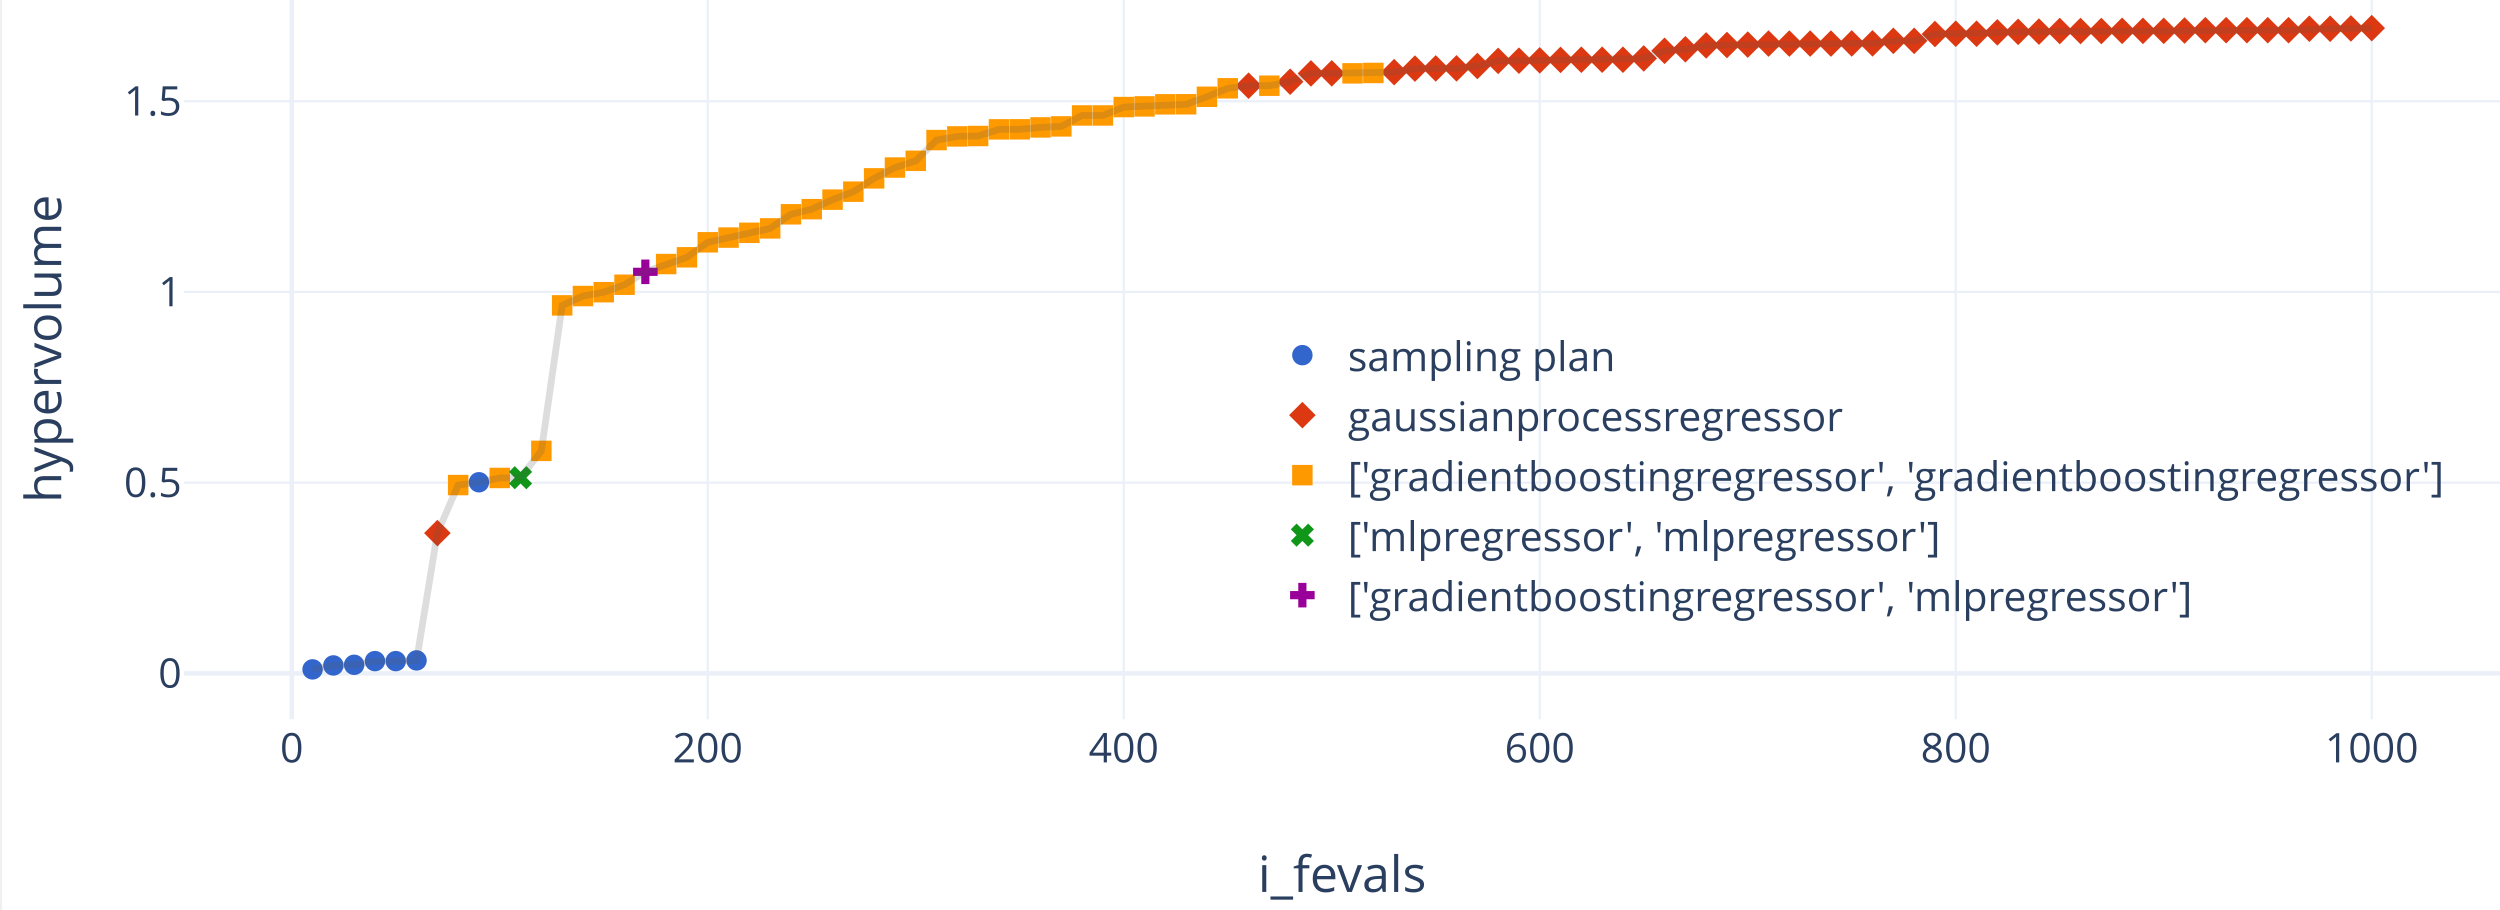
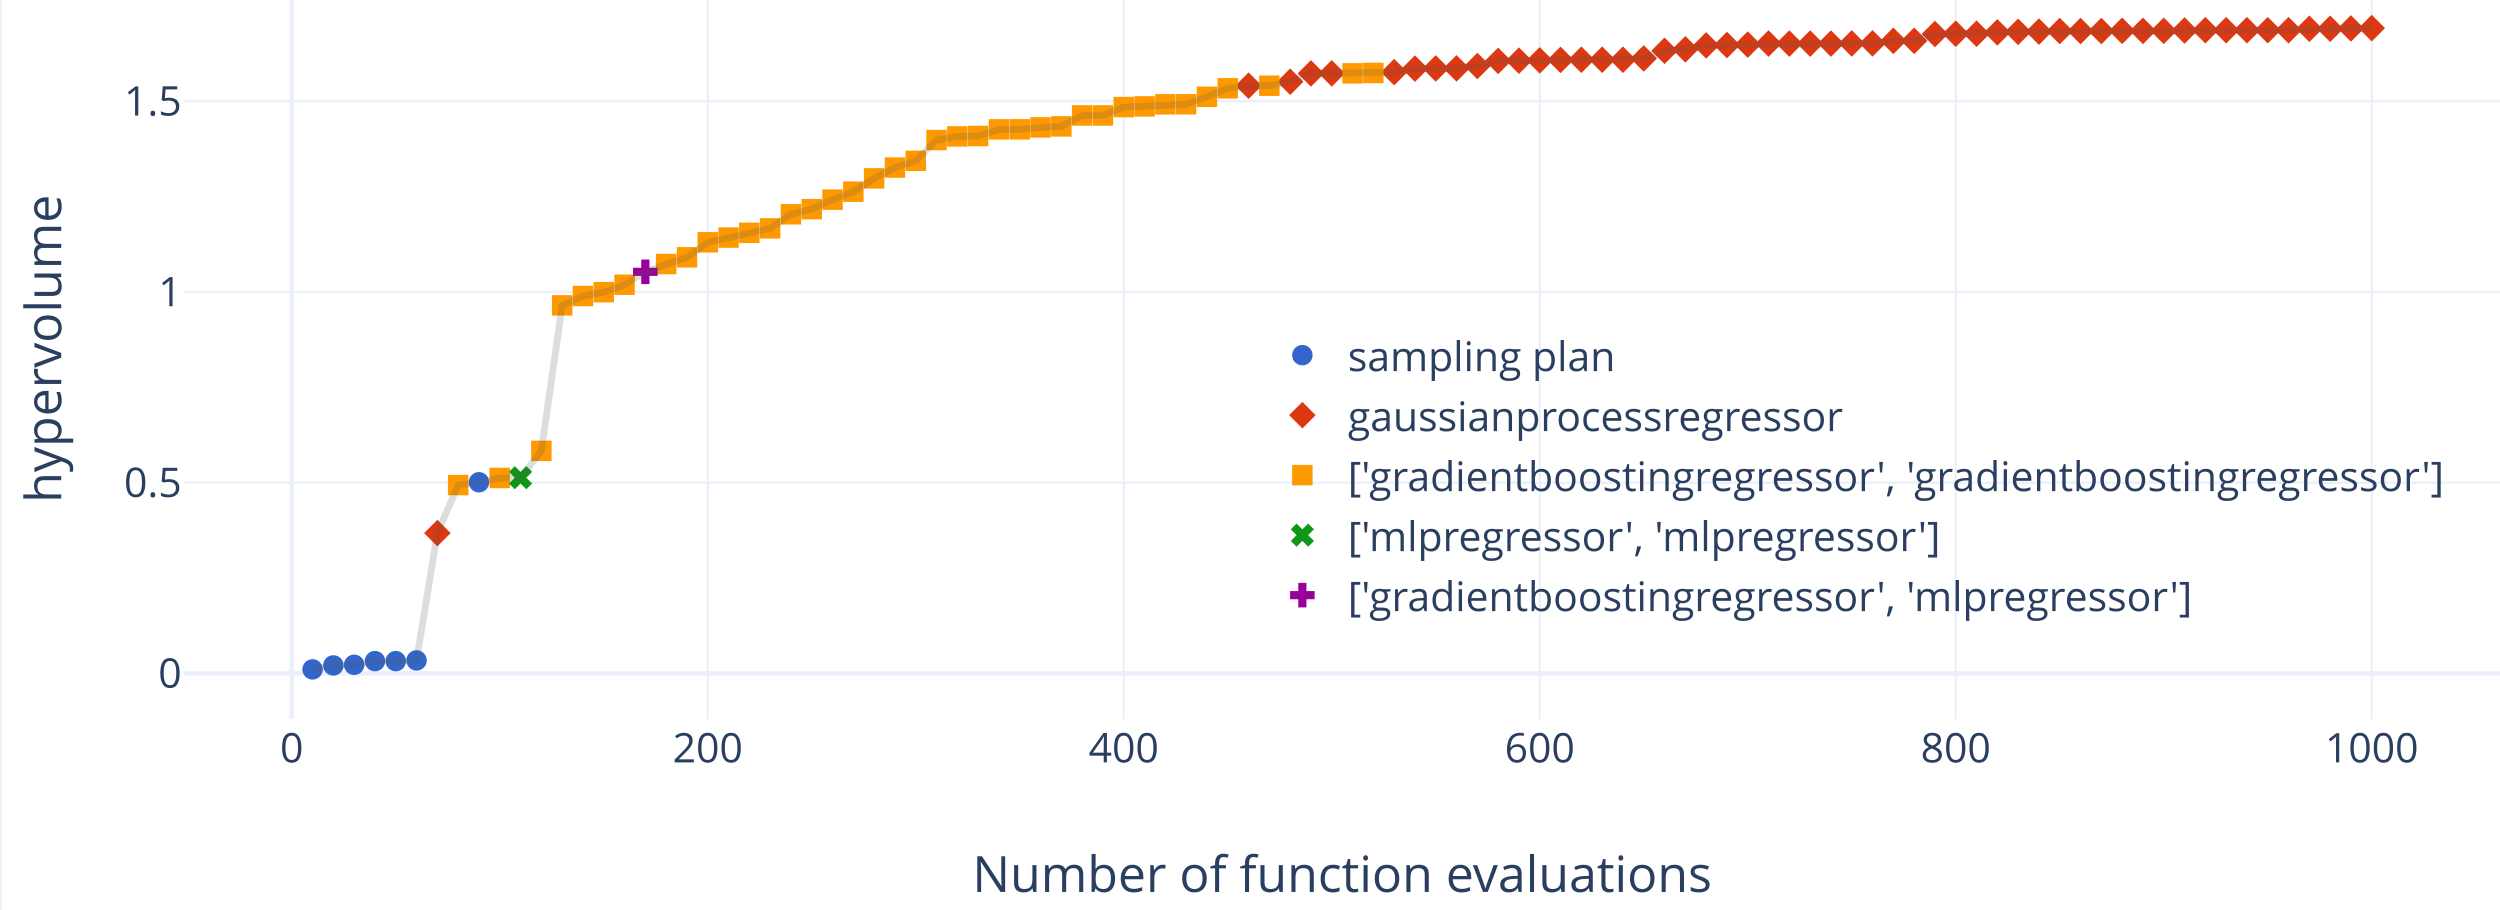
<svg xmlns="http://www.w3.org/2000/svg" class="main-svg" width="1100" height="400" viewBox="0 0 1100 400" version="1.1" id="svg34925">
  <rect x="0.94" y="-29.11" width="1120.533" height="444.514" style="fill:#ffffff;fill-opacity:1;stroke-width:0.72" id="rect34368" />
  <defs id="defs-dd0230">
    <g class="clips" id="g34382">
      <clipPath id="clipdd0230xyplot" class="plotclip">
        <rect width="1019.2" height="326" id="rect34370" x="0" y="0" />
      </clipPath>
      <clipPath class="axesclip" id="clipdd0230x">
        <rect x="80" y="0" width="1019.2" height="800" id="rect34373" />
      </clipPath>
      <clipPath class="axesclip" id="clipdd0230y">
        <rect x="0" y="60" width="1200" height="326" id="rect34376" />
      </clipPath>
      <clipPath class="axesclip" id="clipdd0230xy">
        <rect x="80" y="60" width="1019.2" height="326" id="rect34379" />
      </clipPath>
    </g>
    <g class="gradients" id="g34384" />
  </defs>
  <g class="bglayer" id="g34387" transform="translate(0.9404389,-69.54883)" />
  <g class="layer-below" id="g34393" transform="translate(0.9404389,-69.54883)">
    <g class="imagelayer" id="g34389" />
    <g class="shapelayer" id="g34391" />
  </g>
  <g class="cartesianlayer" id="g34775" transform="translate(0.9404389,-69.54883)">
    <g class="subplot xy" id="g34773">
      <g class="layer-subplot" id="g34399">
        <g class="shapelayer" id="g34395" />
        <g class="imagelayer" id="g34397" />
      </g>
      <g class="gridlayer" id="g34421">
        <g class="x" id="g34411">
          <path class="xgrid crisp" transform="translate(310.47)" d="M 0,60 V 386" style="stroke:#ebf0f8;stroke-width:1px;stroke-opacity:1" id="path34401" />
          <path class="xgrid crisp" transform="translate(493.51)" d="M 0,60 V 386" style="stroke:#ebf0f8;stroke-width:1px;stroke-opacity:1" id="path34403" />
          <path class="xgrid crisp" transform="translate(676.54)" d="M 0,60 V 386" style="stroke:#ebf0f8;stroke-width:1px;stroke-opacity:1" id="path34405" />
          <path class="xgrid crisp" transform="translate(859.58)" d="M 0,60 V 386" style="stroke:#ebf0f8;stroke-width:1px;stroke-opacity:1" id="path34407" />
          <path class="xgrid crisp" transform="translate(1042.62)" d="M 0,60 V 386" style="stroke:#ebf0f8;stroke-width:1px;stroke-opacity:1" id="path34409" />
        </g>
        <g class="y" id="g34419">
          <path class="ygrid crisp" transform="translate(0,281.92)" d="M 80,0 H 1099.2" style="stroke:#ebf0f8;stroke-width:1px;stroke-opacity:1" id="path34413" />
          <path class="ygrid crisp" transform="translate(0,198)" d="M 80,0 H 1099.2" style="stroke:#ebf0f8;stroke-width:1px;stroke-opacity:1" id="path34415" />
          <path class="ygrid crisp" transform="translate(0,114.09)" d="M 80,0 H 1099.2" style="stroke:#ebf0f8;stroke-width:1px;stroke-opacity:1" id="path34417" />
        </g>
      </g>
      <g class="zerolinelayer" id="g34427">
        <path class="xzl zl crisp" transform="translate(127.43)" d="M 0,60 V 386" style="stroke:#ebf0f8;stroke-width:2px;stroke-opacity:1" id="path34423" />
        <path class="yzl zl crisp" transform="translate(0,365.83)" d="M 80,0 H 1099.2" style="stroke:#ebf0f8;stroke-width:2px;stroke-opacity:1" id="path34425" />
      </g>
      <path class="xlines-below" id="path34429" d="" />
      <path class="ylines-below" id="path34431" d="" />
      <g class="overlines-below" id="g34433" />
      <g class="xaxislayer-below" id="g34435" />
      <g class="yaxislayer-below" id="g34437" />
      <g class="overaxes-below" id="g34439" />
      <g class="plot" transform="translate(80,60)" clip-path="url(#clipdd0230xyplot)" id="g34717">
        <g class="scatterlayer mlayer" id="g34715">
          <g class="trace scatter tracea3c7c4" style="opacity:1;stroke-miterlimit:2" id="g34465">
            <g class="fills" id="g34441" />
            <g class="errorbars" id="g34443" />
            <g class="lines" id="g34445" />
            <g class="points" id="g34461">
              <path class="point" transform="translate(56.59,304.08)" d="M 4.5,0 A 4.5,4.5 0 1 1 0,-4.5 4.5,4.5 0 0 1 4.5,0 Z" style="opacity:1;fill:#3366cc;fill-opacity:1;stroke-width:0px" id="path34447" />
              <path class="point" transform="translate(65.74,302.34)" d="M 4.5,0 A 4.5,4.5 0 1 1 0,-4.5 4.5,4.5 0 0 1 4.5,0 Z" style="opacity:1;fill:#3366cc;fill-opacity:1;stroke-width:0px" id="path34449" />
              <path class="point" transform="translate(74.89,302.06)" d="M 4.5,0 A 4.5,4.5 0 1 1 0,-4.5 4.5,4.5 0 0 1 4.5,0 Z" style="opacity:1;fill:#3366cc;fill-opacity:1;stroke-width:0px" id="path34451" />
              <path class="point" transform="translate(84.04,300.44)" d="M 4.5,0 A 4.5,4.5 0 1 1 0,-4.5 4.5,4.5 0 0 1 4.5,0 Z" style="opacity:1;fill:#3366cc;fill-opacity:1;stroke-width:0px" id="path34453" />
              <path class="point" transform="translate(93.19,300.44)" d="M 4.5,0 A 4.5,4.5 0 1 1 0,-4.5 4.5,4.5 0 0 1 4.5,0 Z" style="opacity:1;fill:#3366cc;fill-opacity:1;stroke-width:0px" id="path34455" />
              <path class="point" transform="translate(102.34,300.13)" d="M 4.5,0 A 4.5,4.5 0 1 1 0,-4.5 4.5,4.5 0 0 1 4.5,0 Z" style="opacity:1;fill:#3366cc;fill-opacity:1;stroke-width:0px" id="path34457" />
              <path class="point" transform="translate(129.8,221.74)" d="M 4.5,0 A 4.5,4.5 0 1 1 0,-4.5 4.5,4.5 0 0 1 4.5,0 Z" style="opacity:1;fill:#3366cc;fill-opacity:1;stroke-width:0px" id="path34459" />
            </g>
            <g class="text" id="g34463" />
          </g>
          <g class="trace scatter trace082ab8" style="opacity:1;stroke-miterlimit:2" id="g34583">
            <g class="fills" id="g34467" />
            <g class="errorbars" id="g34469" />
            <g class="lines" id="g34471" />
            <g class="points" id="g34579">
              <path class="point" transform="translate(111.5,244.12)" d="M 5.85,0 0,5.85 -5.85,0 0,-5.85 Z" style="opacity:1;fill:#dc3912;fill-opacity:1;stroke-width:0px" id="path34473" />
              <path class="point" transform="translate(468.42,47.26)" d="M 5.85,0 0,5.85 -5.85,0 0,-5.85 Z" style="opacity:1;fill:#dc3912;fill-opacity:1;stroke-width:0px" id="path34475" />
              <path class="point" transform="translate(486.72,45.5)" d="M 5.85,0 0,5.85 -5.85,0 0,-5.85 Z" style="opacity:1;fill:#dc3912;fill-opacity:1;stroke-width:0px" id="path34477" />
              <path class="point" transform="translate(495.87,41.85)" d="M 5.85,0 0,5.85 -5.85,0 0,-5.85 Z" style="opacity:1;fill:#dc3912;fill-opacity:1;stroke-width:0px" id="path34479" />
              <path class="point" transform="translate(505.02,41.82)" d="M 5.85,0 0,5.85 -5.85,0 0,-5.85 Z" style="opacity:1;fill:#dc3912;fill-opacity:1;stroke-width:0px" id="path34481" />
              <path class="point" transform="translate(532.48,41.28)" d="M 5.85,0 0,5.85 -5.85,0 0,-5.85 Z" style="opacity:1;fill:#dc3912;fill-opacity:1;stroke-width:0px" id="path34483" />
              <path class="point" transform="translate(541.63,39.74)" d="M 5.85,0 0,5.85 -5.85,0 0,-5.85 Z" style="opacity:1;fill:#dc3912;fill-opacity:1;stroke-width:0px" id="path34485" />
              <path class="point" transform="translate(550.78,39.66)" d="M 5.85,0 0,5.85 -5.85,0 0,-5.85 Z" style="opacity:1;fill:#dc3912;fill-opacity:1;stroke-width:0px" id="path34487" />
              <path class="point" transform="translate(559.93,39.63)" d="M 5.85,0 0,5.85 -5.85,0 0,-5.85 Z" style="opacity:1;fill:#dc3912;fill-opacity:1;stroke-width:0px" id="path34489" />
              <path class="point" transform="translate(569.09,38.6)" d="M 5.85,0 0,5.85 -5.85,0 0,-5.85 Z" style="opacity:1;fill:#dc3912;fill-opacity:1;stroke-width:0px" id="path34491" />
              <path class="point" transform="translate(578.24,36.34)" d="M 5.85,0 0,5.85 -5.85,0 0,-5.85 Z" style="opacity:1;fill:#dc3912;fill-opacity:1;stroke-width:0px" id="path34493" />
              <path class="point" transform="translate(587.39,36.25)" d="M 5.85,0 0,5.85 -5.85,0 0,-5.85 Z" style="opacity:1;fill:#dc3912;fill-opacity:1;stroke-width:0px" id="path34495" />
              <path class="point" transform="translate(596.54,36.11)" d="M 5.85,0 0,5.85 -5.85,0 0,-5.85 Z" style="opacity:1;fill:#dc3912;fill-opacity:1;stroke-width:0px" id="path34497" />
              <path class="point" transform="translate(605.69,35.9)" d="M 5.85,0 0,5.85 -5.85,0 0,-5.85 Z" style="opacity:1;fill:#dc3912;fill-opacity:1;stroke-width:0px" id="path34499" />
              <path class="point" transform="translate(614.85,35.84)" d="M 5.85,0 0,5.85 -5.85,0 0,-5.85 Z" style="opacity:1;fill:#dc3912;fill-opacity:1;stroke-width:0px" id="path34501" />
              <path class="point" transform="translate(624,35.82)" d="M 5.85,0 0,5.85 -5.85,0 0,-5.85 Z" style="opacity:1;fill:#dc3912;fill-opacity:1;stroke-width:0px" id="path34503" />
              <path class="point" transform="translate(633.15,35.82)" d="M 5.85,0 0,5.85 -5.85,0 0,-5.85 Z" style="opacity:1;fill:#dc3912;fill-opacity:1;stroke-width:0px" id="path34505" />
              <path class="point" transform="translate(642.3,35.26)" d="M 5.85,0 0,5.85 -5.85,0 0,-5.85 Z" style="opacity:1;fill:#dc3912;fill-opacity:1;stroke-width:0px" id="path34507" />
              <path class="point" transform="translate(651.45,31.9)" d="M 5.85,0 0,5.85 -5.85,0 0,-5.85 Z" style="opacity:1;fill:#dc3912;fill-opacity:1;stroke-width:0px" id="path34509" />
              <path class="point" transform="translate(660.61,31.24)" d="M 5.85,0 0,5.85 -5.85,0 0,-5.85 Z" style="opacity:1;fill:#dc3912;fill-opacity:1;stroke-width:0px" id="path34511" />
              <path class="point" transform="translate(669.76,29.53)" d="M 5.85,0 0,5.85 -5.85,0 0,-5.85 Z" style="opacity:1;fill:#dc3912;fill-opacity:1;stroke-width:0px" id="path34513" />
              <path class="point" transform="translate(678.91,29.36)" d="M 5.85,0 0,5.85 -5.85,0 0,-5.85 Z" style="opacity:1;fill:#dc3912;fill-opacity:1;stroke-width:0px" id="path34515" />
              <path class="point" transform="translate(688.06,29.18)" d="M 5.85,0 0,5.85 -5.85,0 0,-5.85 Z" style="opacity:1;fill:#dc3912;fill-opacity:1;stroke-width:0px" id="path34517" />
              <path class="point" transform="translate(697.21,28.72)" d="M 5.85,0 0,5.85 -5.85,0 0,-5.85 Z" style="opacity:1;fill:#dc3912;fill-opacity:1;stroke-width:0px" id="path34519" />
              <path class="point" transform="translate(706.36,28.72)" d="M 5.85,0 0,5.85 -5.85,0 0,-5.85 Z" style="opacity:1;fill:#dc3912;fill-opacity:1;stroke-width:0px" id="path34521" />
              <path class="point" transform="translate(715.52,28.72)" d="M 5.85,0 0,5.85 -5.85,0 0,-5.85 Z" style="opacity:1;fill:#dc3912;fill-opacity:1;stroke-width:0px" id="path34523" />
              <path class="point" transform="translate(724.67,28.72)" d="M 5.85,0 0,5.85 -5.85,0 0,-5.85 Z" style="opacity:1;fill:#dc3912;fill-opacity:1;stroke-width:0px" id="path34525" />
              <path class="point" transform="translate(733.82,28.66)" d="M 5.85,0 0,5.85 -5.85,0 0,-5.85 Z" style="opacity:1;fill:#dc3912;fill-opacity:1;stroke-width:0px" id="path34527" />
              <path class="point" transform="translate(742.97,28.63)" d="M 5.85,0 0,5.85 -5.85,0 0,-5.85 Z" style="opacity:1;fill:#dc3912;fill-opacity:1;stroke-width:0px" id="path34529" />
              <path class="point" transform="translate(752.12,27.52)" d="M 5.85,0 0,5.85 -5.85,0 0,-5.85 Z" style="opacity:1;fill:#dc3912;fill-opacity:1;stroke-width:0px" id="path34531" />
              <path class="point" transform="translate(761.28,27.52)" d="M 5.85,0 0,5.85 -5.85,0 0,-5.85 Z" style="opacity:1;fill:#dc3912;fill-opacity:1;stroke-width:0px" id="path34533" />
              <path class="point" transform="translate(770.43,24.51)" d="M 5.85,0 0,5.85 -5.85,0 0,-5.85 Z" style="opacity:1;fill:#dc3912;fill-opacity:1;stroke-width:0px" id="path34535" />
              <path class="point" transform="translate(779.58,24.39)" d="M 5.85,0 0,5.85 -5.85,0 0,-5.85 Z" style="opacity:1;fill:#dc3912;fill-opacity:1;stroke-width:0px" id="path34537" />
              <path class="point" transform="translate(788.73,24.39)" d="M 5.85,0 0,5.85 -5.85,0 0,-5.85 Z" style="opacity:1;fill:#dc3912;fill-opacity:1;stroke-width:0px" id="path34539" />
              <path class="point" transform="translate(797.88,23.79)" d="M 5.85,0 0,5.85 -5.85,0 0,-5.85 Z" style="opacity:1;fill:#dc3912;fill-opacity:1;stroke-width:0px" id="path34541" />
              <path class="point" transform="translate(807.03,23.56)" d="M 5.85,0 0,5.85 -5.85,0 0,-5.85 Z" style="opacity:1;fill:#dc3912;fill-opacity:1;stroke-width:0px" id="path34543" />
              <path class="point" transform="translate(816.19,23.45)" d="M 5.85,0 0,5.85 -5.85,0 0,-5.85 Z" style="opacity:1;fill:#dc3912;fill-opacity:1;stroke-width:0px" id="path34545" />
              <path class="point" transform="translate(825.34,23.2)" d="M 5.85,0 0,5.85 -5.85,0 0,-5.85 Z" style="opacity:1;fill:#dc3912;fill-opacity:1;stroke-width:0px" id="path34547" />
              <path class="point" transform="translate(834.49,23.2)" d="M 5.85,0 0,5.85 -5.85,0 0,-5.85 Z" style="opacity:1;fill:#dc3912;fill-opacity:1;stroke-width:0px" id="path34549" />
              <path class="point" transform="translate(843.64,23.2)" d="M 5.85,0 0,5.85 -5.85,0 0,-5.85 Z" style="opacity:1;fill:#dc3912;fill-opacity:1;stroke-width:0px" id="path34551" />
              <path class="point" transform="translate(852.79,23.12)" d="M 5.85,0 0,5.85 -5.85,0 0,-5.85 Z" style="opacity:1;fill:#dc3912;fill-opacity:1;stroke-width:0px" id="path34553" />
              <path class="point" transform="translate(861.95,23.12)" d="M 5.85,0 0,5.85 -5.85,0 0,-5.85 Z" style="opacity:1;fill:#dc3912;fill-opacity:1;stroke-width:0px" id="path34555" />
              <path class="point" transform="translate(871.1,23.12)" d="M 5.85,0 0,5.85 -5.85,0 0,-5.85 Z" style="opacity:1;fill:#dc3912;fill-opacity:1;stroke-width:0px" id="path34557" />
              <path class="point" transform="translate(880.25,22.97)" d="M 5.85,0 0,5.85 -5.85,0 0,-5.85 Z" style="opacity:1;fill:#dc3912;fill-opacity:1;stroke-width:0px" id="path34559" />
              <path class="point" transform="translate(889.4,22.84)" d="M 5.85,0 0,5.85 -5.85,0 0,-5.85 Z" style="opacity:1;fill:#dc3912;fill-opacity:1;stroke-width:0px" id="path34561" />
              <path class="point" transform="translate(898.55,22.84)" d="M 5.85,0 0,5.85 -5.85,0 0,-5.85 Z" style="opacity:1;fill:#dc3912;fill-opacity:1;stroke-width:0px" id="path34563" />
              <path class="point" transform="translate(907.7,22.84)" d="M 5.85,0 0,5.85 -5.85,0 0,-5.85 Z" style="opacity:1;fill:#dc3912;fill-opacity:1;stroke-width:0px" id="path34565" />
              <path class="point" transform="translate(916.86,22.84)" d="M 5.85,0 0,5.85 -5.85,0 0,-5.85 Z" style="opacity:1;fill:#dc3912;fill-opacity:1;stroke-width:0px" id="path34567" />
              <path class="point" transform="translate(926.01,22.84)" d="M 5.85,0 0,5.85 -5.85,0 0,-5.85 Z" style="opacity:1;fill:#dc3912;fill-opacity:1;stroke-width:0px" id="path34569" />
              <path class="point" transform="translate(935.16,22.2)" d="M 5.85,0 0,5.85 -5.85,0 0,-5.85 Z" style="opacity:1;fill:#dc3912;fill-opacity:1;stroke-width:0px" id="path34571" />
              <path class="point" transform="translate(944.31,22.2)" d="M 5.85,0 0,5.85 -5.85,0 0,-5.85 Z" style="opacity:1;fill:#dc3912;fill-opacity:1;stroke-width:0px" id="path34573" />
              <path class="point" transform="translate(953.46,22.06)" d="M 5.85,0 0,5.85 -5.85,0 0,-5.85 Z" style="opacity:1;fill:#dc3912;fill-opacity:1;stroke-width:0px" id="path34575" />
              <path class="point" transform="translate(962.62,21.93)" d="M 5.85,0 0,5.85 -5.85,0 0,-5.85 Z" style="opacity:1;fill:#dc3912;fill-opacity:1;stroke-width:0px" id="path34577" />
            </g>
            <g class="text" id="g34581" />
          </g>
          <g class="trace scatter trace4b8929" style="opacity:1;stroke-miterlimit:2" id="g34671">
            <g class="fills" id="g34585" />
            <g class="errorbars" id="g34587" />
            <g class="lines" id="g34589" />
            <g class="points" id="g34667">
              <path class="point" transform="translate(120.65,222.98)" d="m 4.5,4.5 h -9 v -9 h 9 z" style="opacity:1;fill:#ff9900;fill-opacity:1;stroke-width:0px" id="path34591" />
              <path class="point" transform="translate(138.95,219.86)" d="m 4.5,4.5 h -9 v -9 h 9 z" style="opacity:1;fill:#ff9900;fill-opacity:1;stroke-width:0px" id="path34593" />
              <path class="point" transform="translate(157.26,207.93)" d="m 4.5,4.5 h -9 v -9 h 9 z" style="opacity:1;fill:#ff9900;fill-opacity:1;stroke-width:0px" id="path34595" />
              <path class="point" transform="translate(166.41,143.92)" d="m 4.5,4.5 h -9 v -9 h 9 z" style="opacity:1;fill:#ff9900;fill-opacity:1;stroke-width:0px" id="path34597" />
              <path class="point" transform="translate(175.56,139.8)" d="m 4.5,4.5 h -9 v -9 h 9 z" style="opacity:1;fill:#ff9900;fill-opacity:1;stroke-width:0px" id="path34599" />
              <path class="point" transform="translate(184.71,138.11)" d="m 4.5,4.5 h -9 v -9 h 9 z" style="opacity:1;fill:#ff9900;fill-opacity:1;stroke-width:0px" id="path34601" />
              <path class="point" transform="translate(193.86,134.83)" d="m 4.5,4.5 h -9 v -9 h 9 z" style="opacity:1;fill:#ff9900;fill-opacity:1;stroke-width:0px" id="path34603" />
              <path class="point" transform="translate(212.17,125.73)" d="m 4.5,4.5 h -9 v -9 h 9 z" style="opacity:1;fill:#ff9900;fill-opacity:1;stroke-width:0px" id="path34605" />
              <path class="point" transform="translate(221.32,122.77)" d="m 4.5,4.5 h -9 v -9 h 9 z" style="opacity:1;fill:#ff9900;fill-opacity:1;stroke-width:0px" id="path34607" />
              <path class="point" transform="translate(230.47,116.16)" d="m 4.5,4.5 h -9 v -9 h 9 z" style="opacity:1;fill:#ff9900;fill-opacity:1;stroke-width:0px" id="path34609" />
              <path class="point" transform="translate(239.62,114.09)" d="m 4.5,4.5 h -9 v -9 h 9 z" style="opacity:1;fill:#ff9900;fill-opacity:1;stroke-width:0px" id="path34611" />
              <path class="point" transform="translate(248.77,111.98)" d="m 4.5,4.5 h -9 v -9 h 9 z" style="opacity:1;fill:#ff9900;fill-opacity:1;stroke-width:0px" id="path34613" />
              <path class="point" transform="translate(257.93,110.04)" d="m 4.5,4.5 h -9 v -9 h 9 z" style="opacity:1;fill:#ff9900;fill-opacity:1;stroke-width:0px" id="path34615" />
              <path class="point" transform="translate(267.08,103.84)" d="m 4.5,4.5 h -9 v -9 h 9 z" style="opacity:1;fill:#ff9900;fill-opacity:1;stroke-width:0px" id="path34617" />
              <path class="point" transform="translate(276.23,101.58)" d="m 4.5,4.5 h -9 v -9 h 9 z" style="opacity:1;fill:#ff9900;fill-opacity:1;stroke-width:0px" id="path34619" />
              <path class="point" transform="translate(285.38,97.4)" d="m 4.5,4.5 h -9 v -9 h 9 z" style="opacity:1;fill:#ff9900;fill-opacity:1;stroke-width:0px" id="path34621" />
              <path class="point" transform="translate(294.53,93.89)" d="m 4.5,4.5 h -9 v -9 h 9 z" style="opacity:1;fill:#ff9900;fill-opacity:1;stroke-width:0px" id="path34623" />
              <path class="point" transform="translate(303.68,88.03)" d="m 4.5,4.5 h -9 v -9 h 9 z" style="opacity:1;fill:#ff9900;fill-opacity:1;stroke-width:0px" id="path34625" />
              <path class="point" transform="translate(312.84,83.27)" d="m 4.5,4.5 h -9 v -9 h 9 z" style="opacity:1;fill:#ff9900;fill-opacity:1;stroke-width:0px" id="path34627" />
              <path class="point" transform="translate(321.99,80.3)" d="m 4.5,4.5 h -9 v -9 h 9 z" style="opacity:1;fill:#ff9900;fill-opacity:1;stroke-width:0px" id="path34629" />
              <path class="point" transform="translate(331.14,71.18)" d="m 4.5,4.5 h -9 v -9 h 9 z" style="opacity:1;fill:#ff9900;fill-opacity:1;stroke-width:0px" id="path34631" />
              <path class="point" transform="translate(340.29,69.57)" d="m 4.5,4.5 h -9 v -9 h 9 z" style="opacity:1;fill:#ff9900;fill-opacity:1;stroke-width:0px" id="path34633" />
              <path class="point" transform="translate(349.44,69.39)" d="m 4.5,4.5 h -9 v -9 h 9 z" style="opacity:1;fill:#ff9900;fill-opacity:1;stroke-width:0px" id="path34635" />
              <path class="point" transform="translate(358.6,66.47)" d="m 4.5,4.5 h -9 v -9 h 9 z" style="opacity:1;fill:#ff9900;fill-opacity:1;stroke-width:0px" id="path34637" />
              <path class="point" transform="translate(367.75,66.45)" d="m 4.5,4.5 h -9 v -9 h 9 z" style="opacity:1;fill:#ff9900;fill-opacity:1;stroke-width:0px" id="path34639" />
              <path class="point" transform="translate(376.9,65.61)" d="m 4.5,4.5 h -9 v -9 h 9 z" style="opacity:1;fill:#ff9900;fill-opacity:1;stroke-width:0px" id="path34641" />
              <path class="point" transform="translate(386.05,65.16)" d="m 4.5,4.5 h -9 v -9 h 9 z" style="opacity:1;fill:#ff9900;fill-opacity:1;stroke-width:0px" id="path34643" />
              <path class="point" transform="translate(395.2,60.35)" d="m 4.5,4.5 h -9 v -9 h 9 z" style="opacity:1;fill:#ff9900;fill-opacity:1;stroke-width:0px" id="path34645" />
              <path class="point" transform="translate(404.35,60.35)" d="m 4.5,4.5 h -9 v -9 h 9 z" style="opacity:1;fill:#ff9900;fill-opacity:1;stroke-width:0px" id="path34647" />
              <path class="point" transform="translate(413.51,56.66)" d="m 4.5,4.5 h -9 v -9 h 9 z" style="opacity:1;fill:#ff9900;fill-opacity:1;stroke-width:0px" id="path34649" />
              <path class="point" transform="translate(422.66,56.36)" d="m 4.5,4.5 h -9 v -9 h 9 z" style="opacity:1;fill:#ff9900;fill-opacity:1;stroke-width:0px" id="path34651" />
              <path class="point" transform="translate(431.81,55.45)" d="m 4.5,4.5 h -9 v -9 h 9 z" style="opacity:1;fill:#ff9900;fill-opacity:1;stroke-width:0px" id="path34653" />
              <path class="point" transform="translate(440.96,55.43)" d="m 4.5,4.5 h -9 v -9 h 9 z" style="opacity:1;fill:#ff9900;fill-opacity:1;stroke-width:0px" id="path34655" />
              <path class="point" transform="translate(450.11,52.13)" d="m 4.5,4.5 h -9 v -9 h 9 z" style="opacity:1;fill:#ff9900;fill-opacity:1;stroke-width:0px" id="path34657" />
              <path class="point" transform="translate(459.27,48.4)" d="m 4.5,4.5 h -9 v -9 h 9 z" style="opacity:1;fill:#ff9900;fill-opacity:1;stroke-width:0px" id="path34659" />
              <path class="point" transform="translate(477.57,47.26)" d="m 4.5,4.5 h -9 v -9 h 9 z" style="opacity:1;fill:#ff9900;fill-opacity:1;stroke-width:0px" id="path34661" />
              <path class="point" transform="translate(514.18,41.82)" d="m 4.5,4.5 h -9 v -9 h 9 z" style="opacity:1;fill:#ff9900;fill-opacity:1;stroke-width:0px" id="path34663" />
              <path class="point" transform="translate(523.33,41.65)" d="m 4.5,4.5 h -9 v -9 h 9 z" style="opacity:1;fill:#ff9900;fill-opacity:1;stroke-width:0px" id="path34665" />
            </g>
            <g class="text" id="g34669" />
          </g>
          <g class="trace scatter tracedfb13f" style="opacity:1;stroke-miterlimit:2" id="g34685">
            <g class="fills" id="g34673" />
            <g class="errorbars" id="g34675" />
            <g class="lines" id="g34677" />
            <g class="points" id="g34681">
              <path class="point" transform="translate(148.1,219.74)" d="M 0,2.55 2.55,5.1 5.1,2.55 2.55,0 5.1,-2.55 2.55,-5.1 0,-2.55 -2.55,-5.1 -5.1,-2.55 -2.55,0 -5.1,2.55 -2.55,5.1 Z" style="opacity:1;fill:#109618;fill-opacity:1;stroke-width:0px" id="path34679" />
            </g>
            <g class="text" id="g34683" />
          </g>
          <g class="trace scatter trace400c0f" style="opacity:1;stroke-miterlimit:2" id="g34699">
            <g class="fills" id="g34687" />
            <g class="errorbars" id="g34689" />
            <g class="lines" id="g34691" />
            <g class="points" id="g34695">
              <path class="point" transform="translate(203.01,129.15)" d="M 5.4,1.8 H 1.8 V 5.4 H -1.8 V 1.8 h -3.6 v -3.6 h 3.6 v -3.6 h 3.6 v 3.6 h 3.6 z" style="opacity:1;fill:#990099;fill-opacity:1;stroke-width:0px" id="path34693" />
            </g>
            <g class="text" id="g34697" />
          </g>
          <g class="trace scatter tracee66179" style="opacity:1;stroke-miterlimit:2" id="g34713">
            <g class="fills" id="g34701" />
            <g class="errorbars" id="g34703" />
            <g class="lines" id="g34707">
              <path class="js-line" d="m 56.59,304.08 9.15,-1.74 9.15,-0.28 9.15,-1.62 h 9.15 l 9.15,-0.31 9.16,-56.01 9.15,-21.14 9.15,-1.24 9.15,-1.88 9.15,-0.12 9.16,-11.81 9.15,-64.01 9.15,-4.12 9.15,-1.69 9.15,-3.28 9.15,-5.68 18.31,-6.38 9.15,-6.61 27.46,-6.12 9.15,-6.2 9.15,-2.26 9.15,-4.18 9.15,-3.51 9.15,-5.86 9.16,-4.76 9.15,-2.97 9.15,-9.12 9.15,-1.61 9.15,-0.18 9.16,-2.92 9.15,-0.02 9.15,-0.84 9.15,-0.45 9.15,-4.81 h 9.15 l 9.16,-3.69 27.45,-1.23 9.15,-3.3 9.16,-3.73 9.15,-1.14 h 9.15 l 9.15,-1.76 9.15,-3.65 9.15,-0.03 27.46,-0.54 9.15,-1.54 18.3,-0.11 9.16,-1.03 9.15,-2.26 9.15,-0.09 54.91,-0.99 9.15,-3.36 9.16,-0.66 9.15,-1.71 64.06,-0.87 9.15,-0.03 9.15,-1.11 h 9.16 l 9.15,-3.01 9.15,-0.12 18.3,-0.6 9.15,-0.23 109.83,-0.72 h 9.15 l 18.3,-0.64 9.15,-0.14 9.16,-0.13" style="opacity:1;vector-effect:non-scaling-stroke;fill:none;stroke:#555555;stroke-width:3px;stroke-opacity:0.2" id="path34705" />
            </g>
            <g class="points" id="g34709" />
            <g class="text" id="g34711" />
          </g>
        </g>
      </g>
      <g class="overplot" id="g34719" />
      <path class="xlines-above crisp" d="M 0,0" style="fill:none" id="path34721" />
      <path class="ylines-above crisp" d="M 0,0" style="fill:none" id="path34723" />
      <g class="overlines-above" id="g34725" />
      <g class="xaxislayer-above" id="g34751">
        <g class="xtick" id="g34729">
          <text x="0" y="405" transform="translate(127.43)" style="font-size:18px;font-family:'Open Sans', verdana, arial, sans-serif;text-anchor:middle;white-space:pre;fill:#2a3f5f;fill-opacity:1" id="text34727">0</text>
        </g>
        <g class="xtick" id="g34733">
          <text x="0" y="405" transform="translate(310.47)" style="font-size:18px;font-family:'Open Sans', verdana, arial, sans-serif;text-anchor:middle;white-space:pre;fill:#2a3f5f;fill-opacity:1" id="text34731">200</text>
        </g>
        <g class="xtick" id="g34737">
          <text x="0" y="405" transform="translate(493.51)" style="font-size:18px;font-family:'Open Sans', verdana, arial, sans-serif;text-anchor:middle;white-space:pre;fill:#2a3f5f;fill-opacity:1" id="text34735">400</text>
        </g>
        <g class="xtick" id="g34741">
          <text x="0" y="405" transform="translate(676.54)" style="font-size:18px;font-family:'Open Sans', verdana, arial, sans-serif;text-anchor:middle;white-space:pre;fill:#2a3f5f;fill-opacity:1" id="text34739">600</text>
        </g>
        <g class="xtick" id="g34745">
          <text x="0" y="405" transform="translate(859.58)" style="font-size:18px;font-family:'Open Sans', verdana, arial, sans-serif;text-anchor:middle;white-space:pre;fill:#2a3f5f;fill-opacity:1" id="text34743">800</text>
        </g>
        <g class="xtick" id="g34749">
          <text x="0" y="405" transform="translate(1042.62)" style="font-size:18px;font-family:'Open Sans', verdana, arial, sans-serif;text-anchor:middle;white-space:pre;fill:#2a3f5f;fill-opacity:1" id="text34747">1000</text>
        </g>
      </g>
      <g class="yaxislayer-above" id="g34769">
        <g class="ytick" id="g34755">
          <text x="79" y="6.3" transform="translate(0,365.83)" style="font-size:18px;font-family:'Open Sans', verdana, arial, sans-serif;text-anchor:end;white-space:pre;fill:#2a3f5f;fill-opacity:1" id="text34753">0</text>
        </g>
        <g class="ytick" id="g34759">
          <text x="79" y="6.3" transform="translate(0,281.92)" style="font-size:18px;font-family:'Open Sans', verdana, arial, sans-serif;text-anchor:end;white-space:pre;fill:#2a3f5f;fill-opacity:1" id="text34757">0.5</text>
        </g>
        <g class="ytick" id="g34763">
          <text x="79" y="6.3" transform="translate(0,198)" style="font-size:18px;font-family:'Open Sans', verdana, arial, sans-serif;text-anchor:end;white-space:pre;fill:#2a3f5f;fill-opacity:1" id="text34761">1</text>
        </g>
        <g class="ytick" id="g34767">
          <text x="79" y="6.3" transform="translate(0,114.09)" style="font-size:18px;font-family:'Open Sans', verdana, arial, sans-serif;text-anchor:end;white-space:pre;fill:#2a3f5f;fill-opacity:1" id="text34765">1.5</text>
        </g>
      </g>
      <g class="overaxes-above" id="g34771" />
    </g>
  </g>
  <g class="polarlayer" id="g34777" transform="translate(0.9404389,-69.54883)" />
  <g class="ternarylayer" id="g34779" transform="translate(0.9404389,-69.54883)" />
  <g class="geolayer" id="g34781" transform="translate(0.9404389,-69.54883)" />
  <g class="funnelarealayer" id="g34783" transform="translate(0.9404389,-69.54883)" />
  <g class="pielayer" id="g34785" transform="translate(0.9404389,-69.54883)" />
  <g class="sunburstlayer" id="g34787" transform="translate(0.9404389,-69.54883)" />
  <g class="glimages" id="g34789" transform="translate(0.9404389,-69.54883)" />
  <defs id="topdefs-dd0230">
    <g class="clips" id="g34791" />
    <clipPath id="legenddd0230">
      <rect width="1040" height="142" x="0" y="0" id="rect34793" />
    </clipPath>
  </defs>
  <g class="layer-above" id="g34801" transform="translate(0.9404389,-69.54883)">
    <g class="imagelayer" id="g34797" />
    <g class="shapelayer" id="g34799" />
  </g>
  <g class="infolayer" id="g34923" transform="translate(0.9404389,-69.54883)">
    <g class="legend" pointer-events="all" transform="translate(319.8119,239.59)" id="g34909">
      <g class="scrollbox" transform="translate(232.2884,-31.97492)" clip-path="url(#legenddd0230)" id="g34905">
        <g class="groups" id="g34823">
          <g class="traces" transform="translate(0,18.2)" style="opacity:1" id="g34821">
            <text class="legendtext user-select-none" x="40" y="7.02" style="font-size:18px;font-family:'Open Sans', verdana, arial, sans-serif;text-anchor:start;white-space:pre;fill:#2a3f5f;fill-opacity:1" id="text34805">sampling plan</text>
            <g class="layers" style="opacity:1" id="g34817">
              <g class="legendfill" id="g34807" />
              <g class="legendlines" id="g34809" />
              <g class="legendsymbols" id="g34815">
                <g class="legendpoints" id="g34813">
                  <path class="scatterpts" transform="translate(20)" d="M 4.5,0 A 4.5,4.5 0 1 1 0,-4.5 4.5,4.5 0 0 1 4.5,0 Z" style="opacity:1;fill:#3366cc;fill-opacity:1;stroke-width:0px" id="path34811" />
                </g>
              </g>
            </g>
            <rect class="legendtoggle" pointer-events="all" x="0" y="-13.2" width="1331" height="26.4" style="fill:#000000;fill-opacity:0" id="rect34819" />
          </g>
        </g>
        <g class="groups" transform="translate(0,26.4)" id="g34843">
          <g class="traces" transform="translate(0,18.2)" style="opacity:1" id="g34841">
            <text class="legendtext user-select-none" x="40" y="7.02" style="font-size:18px;font-family:'Open Sans', verdana, arial, sans-serif;text-anchor:start;white-space:pre;fill:#2a3f5f;fill-opacity:1" id="text34825">gaussianprocessregressor</text>
            <g class="layers" style="opacity:1" id="g34837">
              <g class="legendfill" id="g34827" />
              <g class="legendlines" id="g34829" />
              <g class="legendsymbols" id="g34835">
                <g class="legendpoints" id="g34833">
                  <path class="scatterpts" transform="translate(20)" d="M 5.85,0 0,5.85 -5.85,0 0,-5.85 Z" style="opacity:1;fill:#dc3912;fill-opacity:1;stroke-width:0px" id="path34831" />
                </g>
              </g>
            </g>
            <rect class="legendtoggle" pointer-events="all" x="0" y="-13.2" width="1331" height="26.4" style="fill:#000000;fill-opacity:0" id="rect34839" />
          </g>
        </g>
        <g class="groups" transform="translate(0,52.8)" id="g34863">
          <g class="traces" transform="translate(0,18.2)" style="opacity:1" id="g34861">
            <text class="legendtext user-select-none" x="40" y="7.02" style="font-size:18px;font-family:'Open Sans', verdana, arial, sans-serif;text-anchor:start;white-space:pre;fill:#2a3f5f;fill-opacity:1" id="text34845">['gradientboostingregressor', 'gradientboostingregressor']</text>
            <g class="layers" style="opacity:1" id="g34857">
              <g class="legendfill" id="g34847" />
              <g class="legendlines" id="g34849" />
              <g class="legendsymbols" id="g34855">
                <g class="legendpoints" id="g34853">
                  <path class="scatterpts" transform="translate(20)" d="m 4.5,4.5 h -9 v -9 h 9 z" style="opacity:1;fill:#ff9900;fill-opacity:1;stroke-width:0px" id="path34851" />
                </g>
              </g>
            </g>
            <rect class="legendtoggle" pointer-events="all" x="0" y="-13.2" width="1331" height="26.4" style="fill:#000000;fill-opacity:0" id="rect34859" />
          </g>
        </g>
        <g class="groups" transform="translate(0,79.2)" id="g34883">
          <g class="traces" transform="translate(0,18.2)" style="opacity:1" id="g34881">
            <text class="legendtext user-select-none" x="40" y="7.02" style="font-size:18px;font-family:'Open Sans', verdana, arial, sans-serif;text-anchor:start;white-space:pre;fill:#2a3f5f;fill-opacity:1" id="text34865">['mlpregressor', 'mlpregressor']</text>
            <g class="layers" style="opacity:1" id="g34877">
              <g class="legendfill" id="g34867" />
              <g class="legendlines" id="g34869" />
              <g class="legendsymbols" id="g34875">
                <g class="legendpoints" id="g34873">
                  <path class="scatterpts" transform="translate(20)" d="M 0,2.55 2.55,5.1 5.1,2.55 2.55,0 5.1,-2.55 2.55,-5.1 0,-2.55 -2.55,-5.1 -5.1,-2.55 -2.55,0 -5.1,2.55 -2.55,5.1 Z" style="opacity:1;fill:#109618;fill-opacity:1;stroke-width:0px" id="path34871" />
                </g>
              </g>
            </g>
            <rect class="legendtoggle" pointer-events="all" x="0" y="-13.2" width="1331" height="26.4" style="fill:#000000;fill-opacity:0" id="rect34879" />
          </g>
        </g>
        <g class="groups" transform="translate(0,105.6)" id="g34903">
          <g class="traces" transform="translate(0,18.2)" style="opacity:1" id="g34901">
            <text class="legendtext user-select-none" x="40" y="7.02" style="font-size:18px;font-family:'Open Sans', verdana, arial, sans-serif;text-anchor:start;white-space:pre;fill:#2a3f5f;fill-opacity:1" id="text34885">['gradientboostingregressor', 'mlpregressor']</text>
            <g class="layers" style="opacity:1" id="g34897">
              <g class="legendfill" id="g34887" />
              <g class="legendlines" id="g34889" />
              <g class="legendsymbols" id="g34895">
                <g class="legendpoints" id="g34893">
                  <path class="scatterpts" transform="translate(20)" d="M 5.4,1.8 H 1.8 V 5.4 H -1.8 V 1.8 h -3.6 v -3.6 h 3.6 v -3.6 h 3.6 v 3.6 h 3.6 z" style="opacity:1;fill:#990099;fill-opacity:1;stroke-width:0px" id="path34891" />
                </g>
              </g>
            </g>
            <rect class="legendtoggle" pointer-events="all" x="0" y="-13.2" width="1331" height="26.4" style="fill:#000000;fill-opacity:0" id="rect34899" />
          </g>
        </g>
      </g>
      <rect class="scrollbar" rx="20" ry="3" width="0" height="0" x="0" y="0" style="fill:#808ba4;fill-opacity:1" id="rect34907" />
    </g>
    <g class="g-xtitle" id="g34917">
-       <text class="xtitle" x="589.6" y="462" style="font-weight:normal;font-size:22px;font-family:'Open Sans', verdana, arial, sans-serif;text-anchor:middle;white-space:pre;opacity:1;fill:#2a3f5f" id="text34915">i_fevals</text>
+       <text class="xtitle" x="589.6" y="462" style="font-weight:normal;font-size:22px;font-family:'Open Sans', verdana, arial, sans-serif;text-anchor:middle;white-space:pre;opacity:1;fill:#2a3f5f" id="text34915">Number of function evaluations</text>
    </g>
    <g class="g-ytitle" id="g34921">
      <text class="ytitle" transform="rotate(-90,26,223)" x="26" y="223" style="font-weight:normal;font-size:22px;font-family:'Open Sans', verdana, arial, sans-serif;text-anchor:middle;white-space:pre;opacity:1;fill:#2a3f5f" id="text34919">hypervolume</text>
    </g>
  </g>
</svg>
